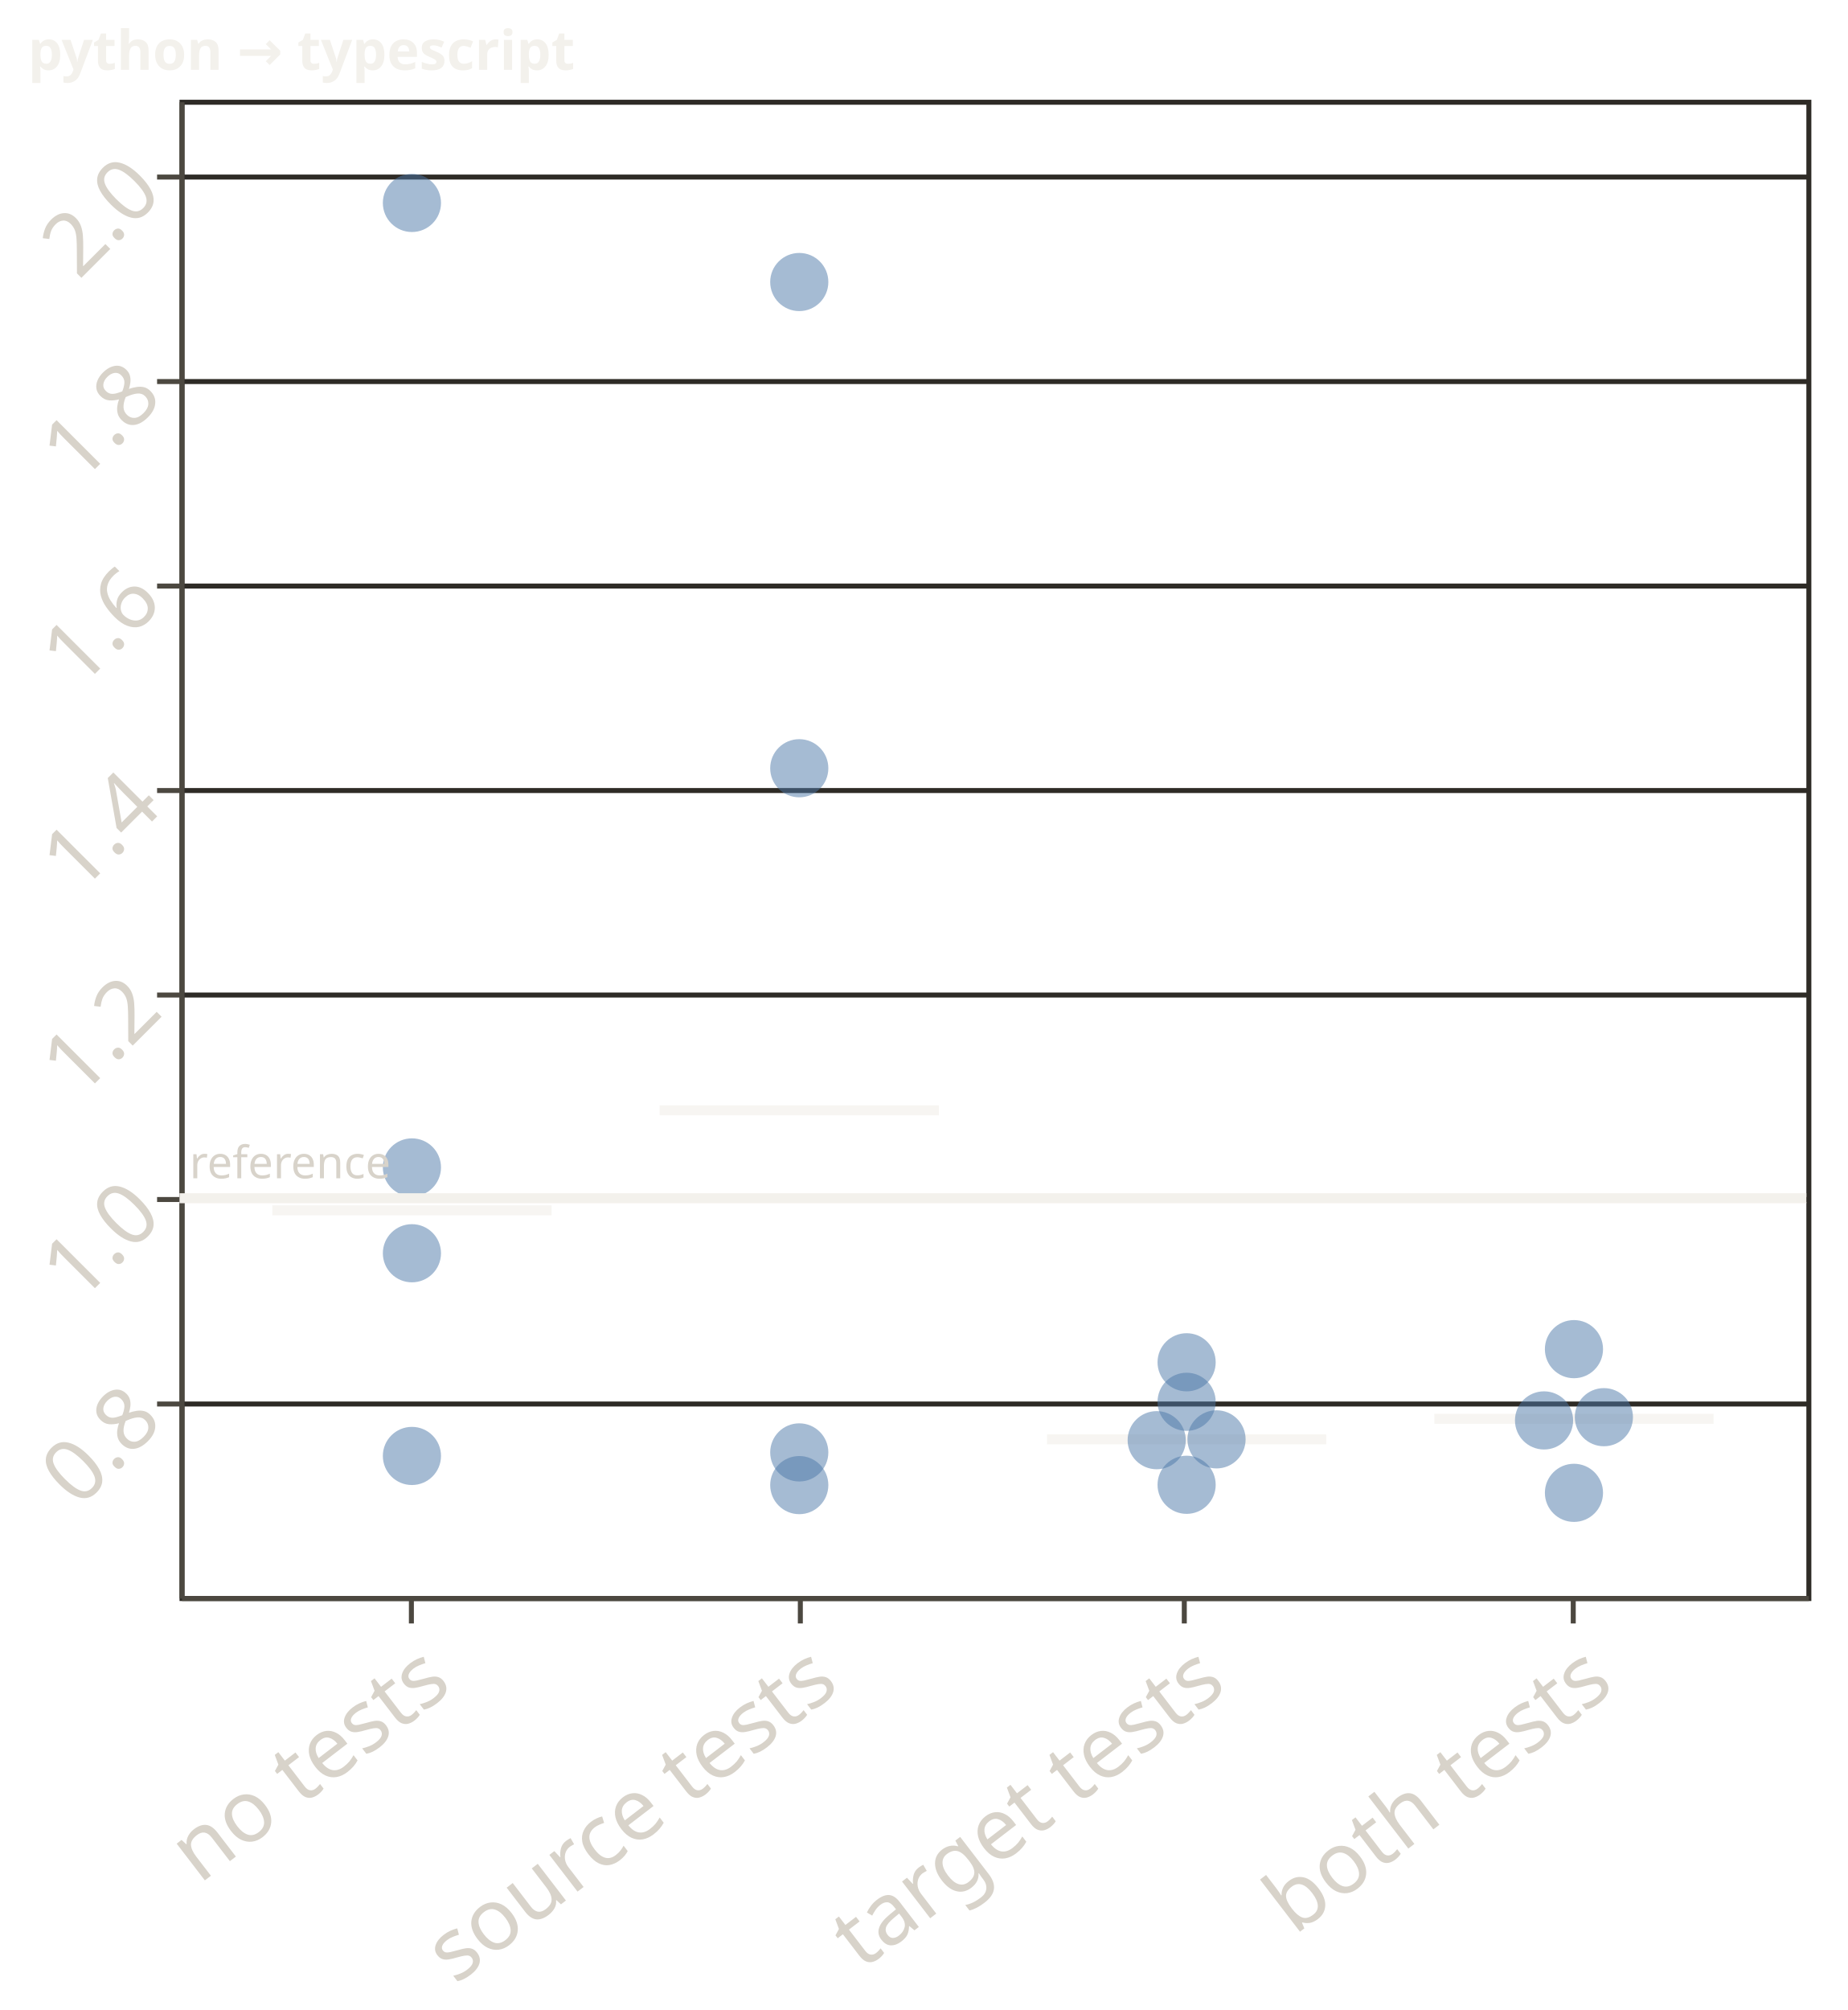
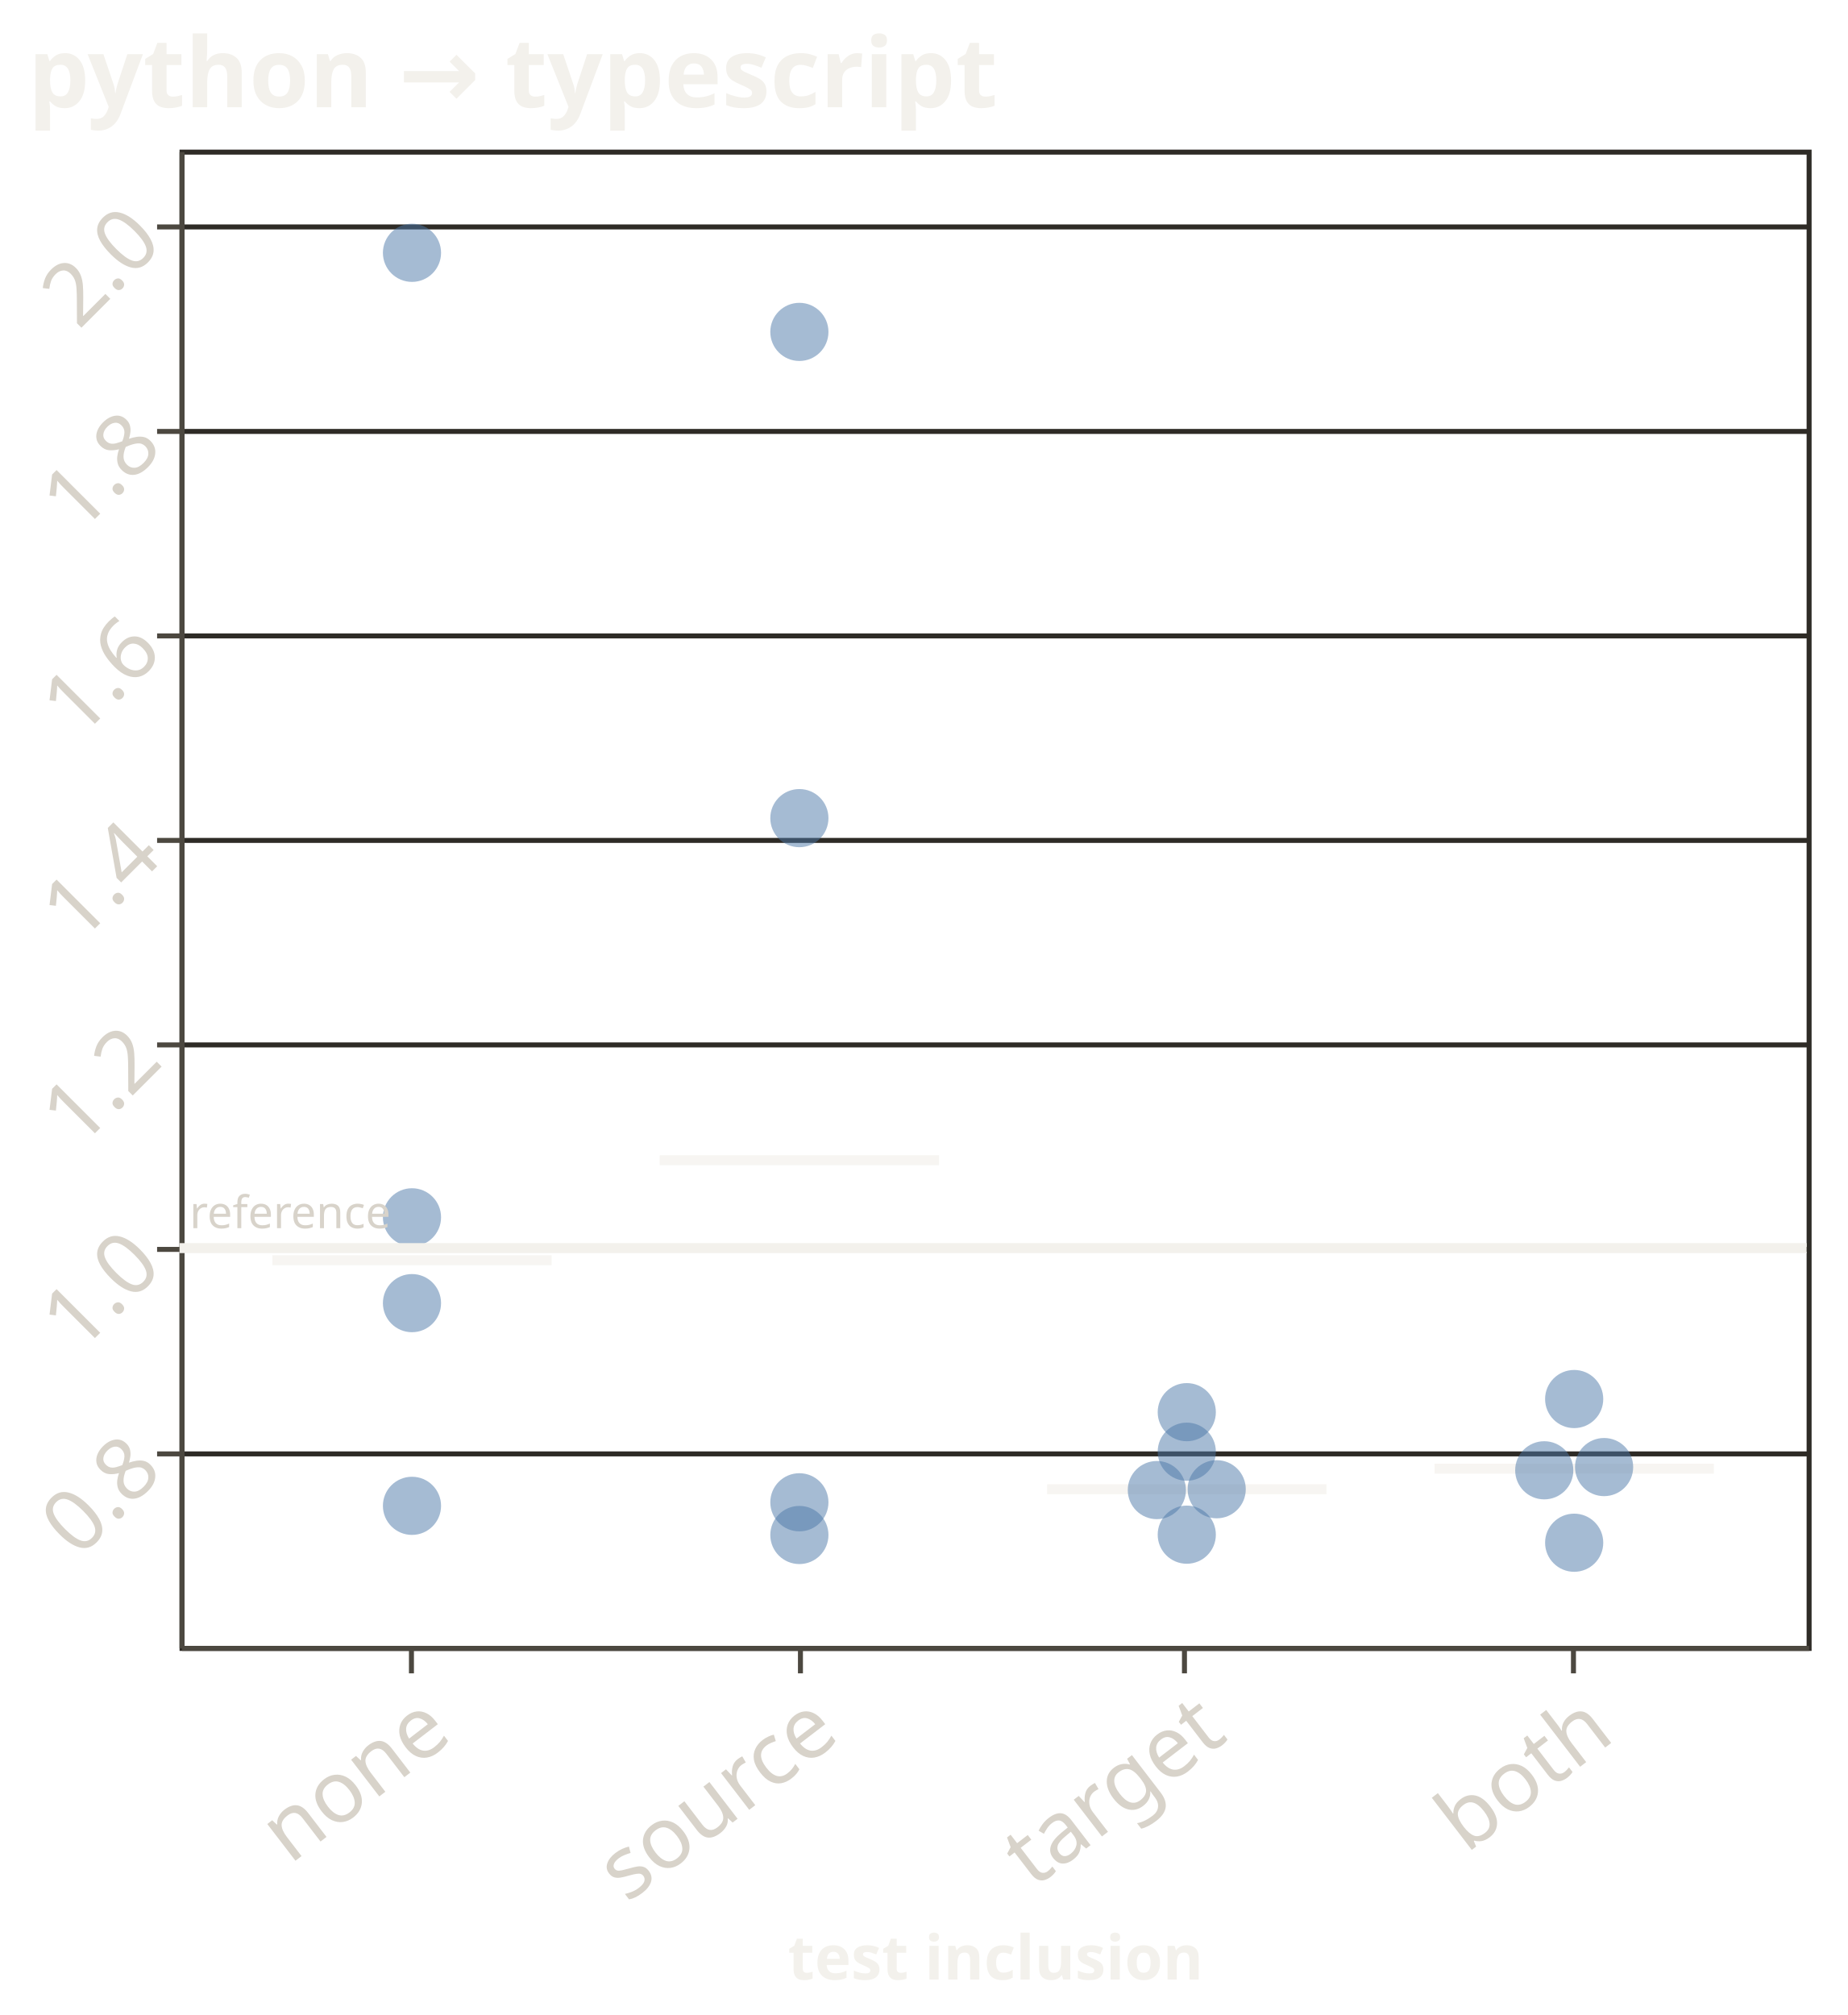
- <svg xmlns="http://www.w3.org/2000/svg" version="1.1" class="marks" width="370.5" height="403" viewBox="0 0 370.5 403">
-   <g fill="none" stroke-miterlimit="10" transform="translate(36,20)">
+ <svg xmlns="http://www.w3.org/2000/svg" version="1.1" class="marks" width="370.5" height="404" viewBox="0 0 370.5 404">
+   <g fill="none" stroke-miterlimit="10" transform="translate(36,30)">
    <g class="mark-group role-frame root" role="graphics-object" aria-roledescription="group mark container">
      <g transform="translate(0,0)">
        <path class="background" aria-hidden="true" d="M0.5,0.5h326.25v300h-326.25Z" stroke="#2e2b26" />
        <g>
          <g class="mark-group role-axis" aria-hidden="true">
            <g transform="translate(0.5,0.5)">
              <path class="background" aria-hidden="true" d="M0,0h0v0h0Z" pointer-events="none" />
              <g>
                <g class="mark-rule role-axis-grid" pointer-events="none">
                  <line transform="translate(0,261)" x2="326.25" y2="0" stroke="#2e2b26" stroke-width="1" opacity="1" />
                  <line transform="translate(0,220)" x2="326.25" y2="0" stroke="#2e2b26" stroke-width="1" opacity="1" />
                  <line transform="translate(0,179)" x2="326.25" y2="0" stroke="#2e2b26" stroke-width="1" opacity="1" />
                  <line transform="translate(0,138)" x2="326.25" y2="0" stroke="#2e2b26" stroke-width="1" opacity="1" />
                  <line transform="translate(0,97)" x2="326.25" y2="0" stroke="#2e2b26" stroke-width="1" opacity="1" />
                  <line transform="translate(0,56)" x2="326.25" y2="0" stroke="#2e2b26" stroke-width="1" opacity="1" />
                  <line transform="translate(0,15)" x2="326.25" y2="0" stroke="#2e2b26" stroke-width="1" opacity="1" />
                </g>
              </g>
              <path class="foreground" aria-hidden="true" d="" pointer-events="none" display="none" />
            </g>
          </g>
-           <g class="mark-group role-axis" role="graphics-symbol" aria-roledescription="axis" aria-label="X-axis for a discrete scale with 4 values: no tests, source tests, target tests, both tests">
+           <g class="mark-group role-axis" role="graphics-symbol" aria-roledescription="axis" aria-label="X-axis titled 'test inclusion' for a discrete scale with 4 values: no tests, source tests, target tests, both tests">
            <g transform="translate(0.5,300.5)">
              <path class="background" aria-hidden="true" d="M0,0h0v0h0Z" pointer-events="none" />
              <g>
                <g class="mark-rule role-axis-tick" pointer-events="none">
                  <line transform="translate(46,0)" x2="0" y2="5" stroke="#4c4840" stroke-width="1" opacity="1" />
                  <line transform="translate(124,0)" x2="0" y2="5" stroke="#4c4840" stroke-width="1" opacity="1" />
                  <line transform="translate(201,0)" x2="0" y2="5" stroke="#4c4840" stroke-width="1" opacity="1" />
                  <line transform="translate(279,0)" x2="0" y2="5" stroke="#4c4840" stroke-width="1" opacity="1" />
                </g>
                <g class="mark-text role-axis-label" pointer-events="none">
-                   <text text-anchor="end" transform="translate(46.10714,7) rotate(-37.5) translate(0,14)" font-family="sans-serif" font-size="17.32px" fill="#d8d3ca" opacity="1">no tests</text>
-                   <text text-anchor="end" transform="translate(123.7857,7) rotate(-37.5) translate(0,14)" font-family="sans-serif" font-size="17.32px" fill="#d8d3ca" opacity="1">source tests</text>
-                   <text text-anchor="end" transform="translate(201.4643,7) rotate(-37.5) translate(0,14)" font-family="sans-serif" font-size="17.32px" fill="#d8d3ca" opacity="1">target tests</text>
-                   <text text-anchor="end" transform="translate(279.1429,7) rotate(-37.5) translate(0,14)" font-family="sans-serif" font-size="17.32px" fill="#d8d3ca" opacity="1">both tests</text>
+                   <text text-anchor="end" transform="translate(46.10714,7) rotate(-37.5) translate(0,14)" font-family="sans-serif" font-size="17.32px" fill="#d8d3ca" opacity="1">none</text>
+                   <text text-anchor="end" transform="translate(123.7857,7) rotate(-37.5) translate(0,14)" font-family="sans-serif" font-size="17.32px" fill="#d8d3ca" opacity="1">source</text>
+                   <text text-anchor="end" transform="translate(201.4643,7) rotate(-37.5) translate(0,14)" font-family="sans-serif" font-size="17.32px" fill="#d8d3ca" opacity="1">target</text>
+                   <text text-anchor="end" transform="translate(279.1429,7) rotate(-37.5) translate(0,14)" font-family="sans-serif" font-size="17.32px" fill="#d8d3ca" opacity="1">both</text>
                </g>
                <g class="mark-rule role-axis-domain" pointer-events="none">
                  <line transform="translate(0,0)" x2="326.25" y2="0" stroke="#4c4840" stroke-width="1" opacity="1" />
+                 </g>
+                 <g class="mark-text role-axis-title" pointer-events="none">
+                   <text text-anchor="middle" transform="translate(163.125,66.38757)" font-family="sans-serif" font-size="12.375px" font-weight="bold" fill="#f3f1ec" opacity="1">test inclusion</text>
                </g>
              </g>
              <path class="foreground" aria-hidden="true" d="" pointer-events="none" display="none" />
            </g>
          </g>
          <g class="mark-group role-axis" role="graphics-symbol" aria-roledescription="axis" aria-label="Y-axis for a linear scale with values from 0.6 to 2.1">
            <g transform="translate(0.5,0.5)">
              <path class="background" aria-hidden="true" d="M0,0h0v0h0Z" pointer-events="none" />
              <g>
                <g class="mark-rule role-axis-tick" pointer-events="none">
                  <line transform="translate(0,261)" x2="-5" y2="0" stroke="#4c4840" stroke-width="1" opacity="1" />
                  <line transform="translate(0,220)" x2="-5" y2="0" stroke="#4c4840" stroke-width="1" opacity="1" />
                  <line transform="translate(0,179)" x2="-5" y2="0" stroke="#4c4840" stroke-width="1" opacity="1" />
                  <line transform="translate(0,138)" x2="-5" y2="0" stroke="#4c4840" stroke-width="1" opacity="1" />
                  <line transform="translate(0,97)" x2="-5" y2="0" stroke="#4c4840" stroke-width="1" opacity="1" />
                  <line transform="translate(0,56)" x2="-5" y2="0" stroke="#4c4840" stroke-width="1" opacity="1" />
                  <line transform="translate(0,15)" x2="-5" y2="0" stroke="#4c4840" stroke-width="1" opacity="1" />
                </g>
                <g class="mark-text role-axis-label" pointer-events="none">
                  <text text-anchor="end" transform="translate(-7,261.2983) rotate(-45) translate(0,5)" font-family="sans-serif" font-size="17.32px" fill="#d8d3ca" opacity="1">0.8</text>
                  <text text-anchor="end" transform="translate(-7,220.2419) rotate(-45) translate(0,5)" font-family="sans-serif" font-size="17.32px" fill="#d8d3ca" opacity="1">1.0</text>
                  <text text-anchor="end" transform="translate(-7,179.1856) rotate(-45) translate(0,5)" font-family="sans-serif" font-size="17.32px" fill="#d8d3ca" opacity="1">1.2</text>
                  <text text-anchor="end" transform="translate(-7,138.1292) rotate(-45) translate(0,5)" font-family="sans-serif" font-size="17.32px" fill="#d8d3ca" opacity="1">1.4</text>
                  <text text-anchor="end" transform="translate(-7,97.07291) rotate(-45) translate(0,5)" font-family="sans-serif" font-size="17.32px" fill="#d8d3ca" opacity="1">1.6</text>
                  <text text-anchor="end" transform="translate(-7,56.01657) rotate(-45) translate(0,5)" font-family="sans-serif" font-size="17.32px" fill="#d8d3ca" opacity="1">1.8</text>
                  <text text-anchor="end" transform="translate(-7,14.96024) rotate(-45) translate(0,5)" font-family="sans-serif" font-size="17.32px" fill="#d8d3ca" opacity="1">2.0</text>
                </g>
                <g class="mark-rule role-axis-domain" pointer-events="none">
                  <line transform="translate(0,300)" x2="0" y2="-300" stroke="#4c4840" stroke-width="1" opacity="1" />
                </g>
              </g>
              <path class="foreground" aria-hidden="true" d="" pointer-events="none" display="none" />
            </g>
          </g>
          <g class="mark-rect role-mark layer_0_marks" role="graphics-object" aria-roledescription="rect mark container">
-             <path aria-label="condition: no tests; value: 0.988171703008; nudge: 0" role="graphics-symbol" aria-roledescription="tick" d="M18.607,221.67h56v2h-56Z" fill="#f3f1ec" opacity="0.7" />
-             <path aria-label="condition: source tests; value: 1.08585265435; nudge: 0" role="graphics-symbol" aria-roledescription="tick" d="M96.286,201.618h56v2h-56Z" fill="#f3f1ec" opacity="0.7" />
-             <path aria-label="condition: target tests; value: 0.764488670547; nudge: 0" role="graphics-symbol" aria-roledescription="tick" d="M173.964,267.588h56v2h-56Z" fill="#f3f1ec" opacity="0.7" />
-             <path aria-label="condition: both tests; value: 0.784569588743; nudge: 0" role="graphics-symbol" aria-roledescription="tick" d="M251.643,263.466h56v2h-56Z" fill="#f3f1ec" opacity="0.7" />
+             <path aria-label="test inclusion: no tests; value: 0.988171703008; nudge: 0" role="graphics-symbol" aria-roledescription="tick" d="M18.607,221.67h56v2h-56Z" fill="#f3f1ec" opacity="0.7" />
+             <path aria-label="test inclusion: source tests; value: 1.08585265435; nudge: 0" role="graphics-symbol" aria-roledescription="tick" d="M96.286,201.618h56v2h-56Z" fill="#f3f1ec" opacity="0.7" />
+             <path aria-label="test inclusion: target tests; value: 0.764488670547; nudge: 0" role="graphics-symbol" aria-roledescription="tick" d="M173.964,267.588h56v2h-56Z" fill="#f3f1ec" opacity="0.7" />
+             <path aria-label="test inclusion: both tests; value: 0.784569588743; nudge: 0" role="graphics-symbol" aria-roledescription="tick" d="M251.643,263.466h56v2h-56Z" fill="#f3f1ec" opacity="0.7" />
          </g>
          <g class="mark-symbol role-mark layer_1_marks" role="graphics-object" aria-roledescription="symbol mark container">
-             <path aria-label="condition: no tests; value: 1.03008119795; nudge: 0; run: 2da5a2c0; ladder time ÷ reference: 1.03; rungs completed: 16; total ms: 416.1" role="graphics-symbol" aria-roledescription="point" transform="translate(46.60714,214.0668)" d="M5.831,0A5.831,5.831,0,1,1,-5.831,0A5.831,5.831,0,1,1,5.831,0" fill="#4c78a8" stroke-width="2" opacity="0.5" />
-             <path aria-label="condition: no tests; value: 0.946262208065; nudge: 0; run: f8ca89ff; ladder time ÷ reference: 0.95; rungs completed: 16; total ms: 409.9" role="graphics-symbol" aria-roledescription="point" transform="translate(46.60714,231.2733)" d="M5.831,0A5.831,5.831,0,1,1,-5.831,0A5.831,5.831,0,1,1,5.831,0" fill="#4c78a8" stroke-width="2" opacity="0.5" />
-             <path aria-label="condition: no tests; value: 0.748292397005; nudge: 0; run: 2d7fbef6; ladder time ÷ reference: 0.75; rungs completed: 16; total ms: 370.1" role="graphics-symbol" aria-roledescription="point" transform="translate(46.60714,271.9129)" d="M5.831,0A5.831,5.831,0,1,1,-5.831,0A5.831,5.831,0,1,1,5.831,0" fill="#4c78a8" stroke-width="2" opacity="0.5" />
-             <path aria-label="condition: no tests; value: 1.97208996963; nudge: 0; run: 670261ce; ladder time ÷ reference: 1.97; rungs completed: 18; total ms: 20,950.7" role="graphics-symbol" aria-roledescription="point" transform="translate(46.60714,20.68966)" d="M5.831,0A5.831,5.831,0,1,1,-5.831,0A5.831,5.831,0,1,1,5.831,0" fill="#4c78a8" stroke-width="2" opacity="0.5" />
-             <path aria-label="condition: source tests; value: 0.719814411021; nudge: 0; run: 054a84ca; ladder time ÷ reference: 0.72; rungs completed: 16; total ms: 359.5" role="graphics-symbol" aria-roledescription="point" transform="translate(124.2857,277.7589)" d="M5.831,0A5.831,5.831,0,1,1,-5.831,0A5.831,5.831,0,1,1,5.831,0" fill="#4c78a8" stroke-width="2" opacity="0.5" />
-             <path aria-label="condition: source tests; value: 0.75174202043; nudge: 0; run: 3f62598c; ladder time ÷ reference: 0.75; rungs completed: 16; total ms: 366.2" role="graphics-symbol" aria-roledescription="point" transform="translate(124.2857,271.2047)" d="M5.831,0A5.831,5.831,0,1,1,-5.831,0A5.831,5.831,0,1,1,5.831,0" fill="#4c78a8" stroke-width="2" opacity="0.5" />
-             <path aria-label="condition: source tests; value: 1.41996328827; nudge: 0; run: 461ef9c5; ladder time ÷ reference: 1.42; rungs completed: 16; total ms: 496.0" role="graphics-symbol" aria-roledescription="point" transform="translate(124.2857,134.0312)" d="M5.831,0A5.831,5.831,0,1,1,-5.831,0A5.831,5.831,0,1,1,5.831,0" fill="#4c78a8" stroke-width="2" opacity="0.5" />
-             <path aria-label="condition: source tests; value: 1.89485500841; nudge: 0; run: 7c1544c0; ladder time ÷ reference: 1.89; rungs completed: 16; total ms: 575.0" role="graphics-symbol" aria-roledescription="point" transform="translate(124.2857,36.54458)" d="M5.831,0A5.831,5.831,0,1,1,-5.831,0A5.831,5.831,0,1,1,5.831,0" fill="#4c78a8" stroke-width="2" opacity="0.5" />
-             <path aria-label="condition: target tests; value: 0.764488670547; nudge: 0.5; run: fbe56704; ladder time ÷ reference: 0.76; rungs completed: 16; total ms: 372.7" role="graphics-symbol" aria-roledescription="point" transform="translate(207.9643,268.5881)" d="M5.831,0A5.831,5.831,0,1,1,-5.831,0A5.831,5.831,0,1,1,5.831,0" fill="#4c78a8" stroke-width="2" opacity="0.5" />
-             <path aria-label="condition: target tests; value: 0.720117142561; nudge: 0; run: f01d5496; ladder time ÷ reference: 0.72; rungs completed: 16; total ms: 364.3" role="graphics-symbol" aria-roledescription="point" transform="translate(201.9643,277.6967)" d="M5.831,0A5.831,5.831,0,1,1,-5.831,0A5.831,5.831,0,1,1,5.831,0" fill="#4c78a8" stroke-width="2" opacity="0.5" />
-             <path aria-label="condition: target tests; value: 0.839766829499; nudge: 0; run: 8305aa82; ladder time ÷ reference: 0.84; rungs completed: 16; total ms: 388.2" role="graphics-symbol" aria-roledescription="point" transform="translate(201.9643,253.1349)" d="M5.831,0A5.831,5.831,0,1,1,-5.831,0A5.831,5.831,0,1,1,5.831,0" fill="#4c78a8" stroke-width="2" opacity="0.5" />
-             <path aria-label="condition: target tests; value: 0.76367691938; nudge: −0.5; run: 609edff1; ladder time ÷ reference: 0.76; rungs completed: 16; total ms: 369.7" role="graphics-symbol" aria-roledescription="point" transform="translate(195.9643,268.7547)" d="M5.831,0A5.831,5.831,0,1,1,-5.831,0A5.831,5.831,0,1,1,5.831,0" fill="#4c78a8" stroke-width="2" opacity="0.5" />
-             <path aria-label="condition: target tests; value: 0.801173279899; nudge: 0; run: 14873f98; ladder time ÷ reference: 0.80; rungs completed: 16; total ms: 379.6" role="graphics-symbol" aria-roledescription="point" transform="translate(201.9643,261.0574)" d="M5.831,0A5.831,5.831,0,1,1,-5.831,0A5.831,5.831,0,1,1,5.831,0" fill="#4c78a8" stroke-width="2" opacity="0.5" />
-             <path aria-label="condition: both tests; value: 0.786149484692; nudge: 0.5; run: 9f286468; ladder time ÷ reference: 0.79; rungs completed: 16; total ms: 372.3" role="graphics-symbol" aria-roledescription="point" transform="translate(285.6429,264.1415)" d="M5.831,0A5.831,5.831,0,1,1,-5.831,0A5.831,5.831,0,1,1,5.831,0" fill="#4c78a8" stroke-width="2" opacity="0.5" />
-             <path aria-label="condition: both tests; value: 0.852598830391; nudge: 0; run: 2a16d72b; ladder time ÷ reference: 0.85; rungs completed: 16; total ms: 391.4" role="graphics-symbol" aria-roledescription="point" transform="translate(279.6429,250.5007)" d="M5.831,0A5.831,5.831,0,1,1,-5.831,0A5.831,5.831,0,1,1,5.831,0" fill="#4c78a8" stroke-width="2" opacity="0.5" />
-             <path aria-label="condition: both tests; value: 0.782989692793; nudge: −0.5; run: 9de9fd66; ladder time ÷ reference: 0.78; rungs completed: 16; total ms: 379.5" role="graphics-symbol" aria-roledescription="point" transform="translate(273.6429,264.7902)" d="M5.831,0A5.831,5.831,0,1,1,-5.831,0A5.831,5.831,0,1,1,5.831,0" fill="#4c78a8" stroke-width="2" opacity="0.5" />
-             <path aria-label="condition: both tests; value: 0.712256737339; nudge: 0; run: 089a4294; ladder time ÷ reference: 0.71; rungs completed: 16; total ms: 365.2" role="graphics-symbol" aria-roledescription="point" transform="translate(279.6429,279.3103)" d="M5.831,0A5.831,5.831,0,1,1,-5.831,0A5.831,5.831,0,1,1,5.831,0" fill="#4c78a8" stroke-width="2" opacity="0.5" />
+             <path aria-label="test inclusion: no tests; value: 1.03008119795; nudge: 0; run: 2da5a2c0; ladder time ÷ reference: 1.03; rungs completed: 16; total ms: 416.1" role="graphics-symbol" aria-roledescription="point" transform="translate(46.60714,214.0668)" d="M5.831,0A5.831,5.831,0,1,1,-5.831,0A5.831,5.831,0,1,1,5.831,0" fill="#4c78a8" stroke-width="2" opacity="0.5" />
+             <path aria-label="test inclusion: no tests; value: 0.946262208065; nudge: 0; run: f8ca89ff; ladder time ÷ reference: 0.95; rungs completed: 16; total ms: 409.9" role="graphics-symbol" aria-roledescription="point" transform="translate(46.60714,231.2733)" d="M5.831,0A5.831,5.831,0,1,1,-5.831,0A5.831,5.831,0,1,1,5.831,0" fill="#4c78a8" stroke-width="2" opacity="0.5" />
+             <path aria-label="test inclusion: no tests; value: 0.748292397005; nudge: 0; run: 2d7fbef6; ladder time ÷ reference: 0.75; rungs completed: 16; total ms: 370.1" role="graphics-symbol" aria-roledescription="point" transform="translate(46.60714,271.9129)" d="M5.831,0A5.831,5.831,0,1,1,-5.831,0A5.831,5.831,0,1,1,5.831,0" fill="#4c78a8" stroke-width="2" opacity="0.5" />
+             <path aria-label="test inclusion: no tests; value: 1.97208996963; nudge: 0; run: 670261ce; ladder time ÷ reference: 1.97; rungs completed: 18; total ms: 20,950.7" role="graphics-symbol" aria-roledescription="point" transform="translate(46.60714,20.68966)" d="M5.831,0A5.831,5.831,0,1,1,-5.831,0A5.831,5.831,0,1,1,5.831,0" fill="#4c78a8" stroke-width="2" opacity="0.5" />
+             <path aria-label="test inclusion: source tests; value: 0.719814411021; nudge: 0; run: 054a84ca; ladder time ÷ reference: 0.72; rungs completed: 16; total ms: 359.5" role="graphics-symbol" aria-roledescription="point" transform="translate(124.2857,277.7589)" d="M5.831,0A5.831,5.831,0,1,1,-5.831,0A5.831,5.831,0,1,1,5.831,0" fill="#4c78a8" stroke-width="2" opacity="0.5" />
+             <path aria-label="test inclusion: source tests; value: 0.75174202043; nudge: 0; run: 3f62598c; ladder time ÷ reference: 0.75; rungs completed: 16; total ms: 366.2" role="graphics-symbol" aria-roledescription="point" transform="translate(124.2857,271.2047)" d="M5.831,0A5.831,5.831,0,1,1,-5.831,0A5.831,5.831,0,1,1,5.831,0" fill="#4c78a8" stroke-width="2" opacity="0.5" />
+             <path aria-label="test inclusion: source tests; value: 1.41996328827; nudge: 0; run: 461ef9c5; ladder time ÷ reference: 1.42; rungs completed: 16; total ms: 496.0" role="graphics-symbol" aria-roledescription="point" transform="translate(124.2857,134.0312)" d="M5.831,0A5.831,5.831,0,1,1,-5.831,0A5.831,5.831,0,1,1,5.831,0" fill="#4c78a8" stroke-width="2" opacity="0.5" />
+             <path aria-label="test inclusion: source tests; value: 1.89485500841; nudge: 0; run: 7c1544c0; ladder time ÷ reference: 1.89; rungs completed: 16; total ms: 575.0" role="graphics-symbol" aria-roledescription="point" transform="translate(124.2857,36.54458)" d="M5.831,0A5.831,5.831,0,1,1,-5.831,0A5.831,5.831,0,1,1,5.831,0" fill="#4c78a8" stroke-width="2" opacity="0.5" />
+             <path aria-label="test inclusion: target tests; value: 0.764488670547; nudge: 0.5; run: fbe56704; ladder time ÷ reference: 0.76; rungs completed: 16; total ms: 372.7" role="graphics-symbol" aria-roledescription="point" transform="translate(207.9643,268.5881)" d="M5.831,0A5.831,5.831,0,1,1,-5.831,0A5.831,5.831,0,1,1,5.831,0" fill="#4c78a8" stroke-width="2" opacity="0.5" />
+             <path aria-label="test inclusion: target tests; value: 0.720117142561; nudge: 0; run: f01d5496; ladder time ÷ reference: 0.72; rungs completed: 16; total ms: 364.3" role="graphics-symbol" aria-roledescription="point" transform="translate(201.9643,277.6967)" d="M5.831,0A5.831,5.831,0,1,1,-5.831,0A5.831,5.831,0,1,1,5.831,0" fill="#4c78a8" stroke-width="2" opacity="0.5" />
+             <path aria-label="test inclusion: target tests; value: 0.839766829499; nudge: 0; run: 8305aa82; ladder time ÷ reference: 0.84; rungs completed: 16; total ms: 388.2" role="graphics-symbol" aria-roledescription="point" transform="translate(201.9643,253.1349)" d="M5.831,0A5.831,5.831,0,1,1,-5.831,0A5.831,5.831,0,1,1,5.831,0" fill="#4c78a8" stroke-width="2" opacity="0.5" />
+             <path aria-label="test inclusion: target tests; value: 0.76367691938; nudge: −0.5; run: 609edff1; ladder time ÷ reference: 0.76; rungs completed: 16; total ms: 369.7" role="graphics-symbol" aria-roledescription="point" transform="translate(195.9643,268.7547)" d="M5.831,0A5.831,5.831,0,1,1,-5.831,0A5.831,5.831,0,1,1,5.831,0" fill="#4c78a8" stroke-width="2" opacity="0.5" />
+             <path aria-label="test inclusion: target tests; value: 0.801173279899; nudge: 0; run: 14873f98; ladder time ÷ reference: 0.80; rungs completed: 16; total ms: 379.6" role="graphics-symbol" aria-roledescription="point" transform="translate(201.9643,261.0574)" d="M5.831,0A5.831,5.831,0,1,1,-5.831,0A5.831,5.831,0,1,1,5.831,0" fill="#4c78a8" stroke-width="2" opacity="0.5" />
+             <path aria-label="test inclusion: both tests; value: 0.786149484692; nudge: 0.5; run: 9f286468; ladder time ÷ reference: 0.79; rungs completed: 16; total ms: 372.3" role="graphics-symbol" aria-roledescription="point" transform="translate(285.6429,264.1415)" d="M5.831,0A5.831,5.831,0,1,1,-5.831,0A5.831,5.831,0,1,1,5.831,0" fill="#4c78a8" stroke-width="2" opacity="0.5" />
+             <path aria-label="test inclusion: both tests; value: 0.852598830391; nudge: 0; run: 2a16d72b; ladder time ÷ reference: 0.85; rungs completed: 16; total ms: 391.4" role="graphics-symbol" aria-roledescription="point" transform="translate(279.6429,250.5007)" d="M5.831,0A5.831,5.831,0,1,1,-5.831,0A5.831,5.831,0,1,1,5.831,0" fill="#4c78a8" stroke-width="2" opacity="0.5" />
+             <path aria-label="test inclusion: both tests; value: 0.782989692793; nudge: −0.5; run: 9de9fd66; ladder time ÷ reference: 0.78; rungs completed: 16; total ms: 379.5" role="graphics-symbol" aria-roledescription="point" transform="translate(273.6429,264.7902)" d="M5.831,0A5.831,5.831,0,1,1,-5.831,0A5.831,5.831,0,1,1,5.831,0" fill="#4c78a8" stroke-width="2" opacity="0.5" />
+             <path aria-label="test inclusion: both tests; value: 0.712256737339; nudge: 0; run: 089a4294; ladder time ÷ reference: 0.71; rungs completed: 16; total ms: 365.2" role="graphics-symbol" aria-roledescription="point" transform="translate(279.6429,279.3103)" d="M5.831,0A5.831,5.831,0,1,1,-5.831,0A5.831,5.831,0,1,1,5.831,0" fill="#4c78a8" stroke-width="2" opacity="0.5" />
          </g>
          <g class="mark-rule role-mark layer_2_marks" role="graphics-object" aria-roledescription="rule mark container">
            <line aria-label="value: 1" role="graphics-symbol" aria-roledescription="rule mark" transform="translate(326.25,220.2419)" x2="-326.25" y2="0" stroke="#f3f1ec" stroke-width="2" />
          </g>
          <g class="mark-text role-mark layer_3_marks" role="graphics-object" aria-roledescription="text mark container">
            <text aria-label="value: 1; label: reference" role="graphics-symbol" aria-roledescription="text mark" text-anchor="start" transform="translate(2,216.2419)" font-family="sans-serif" font-size="9px" fill="#d8d3ca">reference</text>
          </g>
          <g class="mark-group role-title">
-             <g transform="translate(-30.38909,-15)">
+             <g transform="translate(-30.38909,-23.5)">
              <path class="background" aria-hidden="true" d="M0,0h0v0h0Z" pointer-events="none" />
              <g>
                <g class="mark-text role-title-text" role="graphics-symbol" aria-roledescription="title" aria-label="Title text 'python → typescript'" pointer-events="none">
-                   <text text-anchor="start" transform="translate(0,9)" font-family="sans-serif" font-size="11px" font-weight="bold" fill="#f3f1ec" opacity="1">python → typescript</text>
+                   <text text-anchor="start" transform="translate(0,15)" font-family="sans-serif" font-size="19.5px" font-weight="bold" fill="#f3f1ec" opacity="1">python → typescript</text>
                </g>
              </g>
              <path class="foreground" aria-hidden="true" d="" pointer-events="none" display="none" />
            </g>
          </g>
        </g>
        <path class="foreground" aria-hidden="true" d="" display="none" />
      </g>
    </g>
  </g>
</svg>
